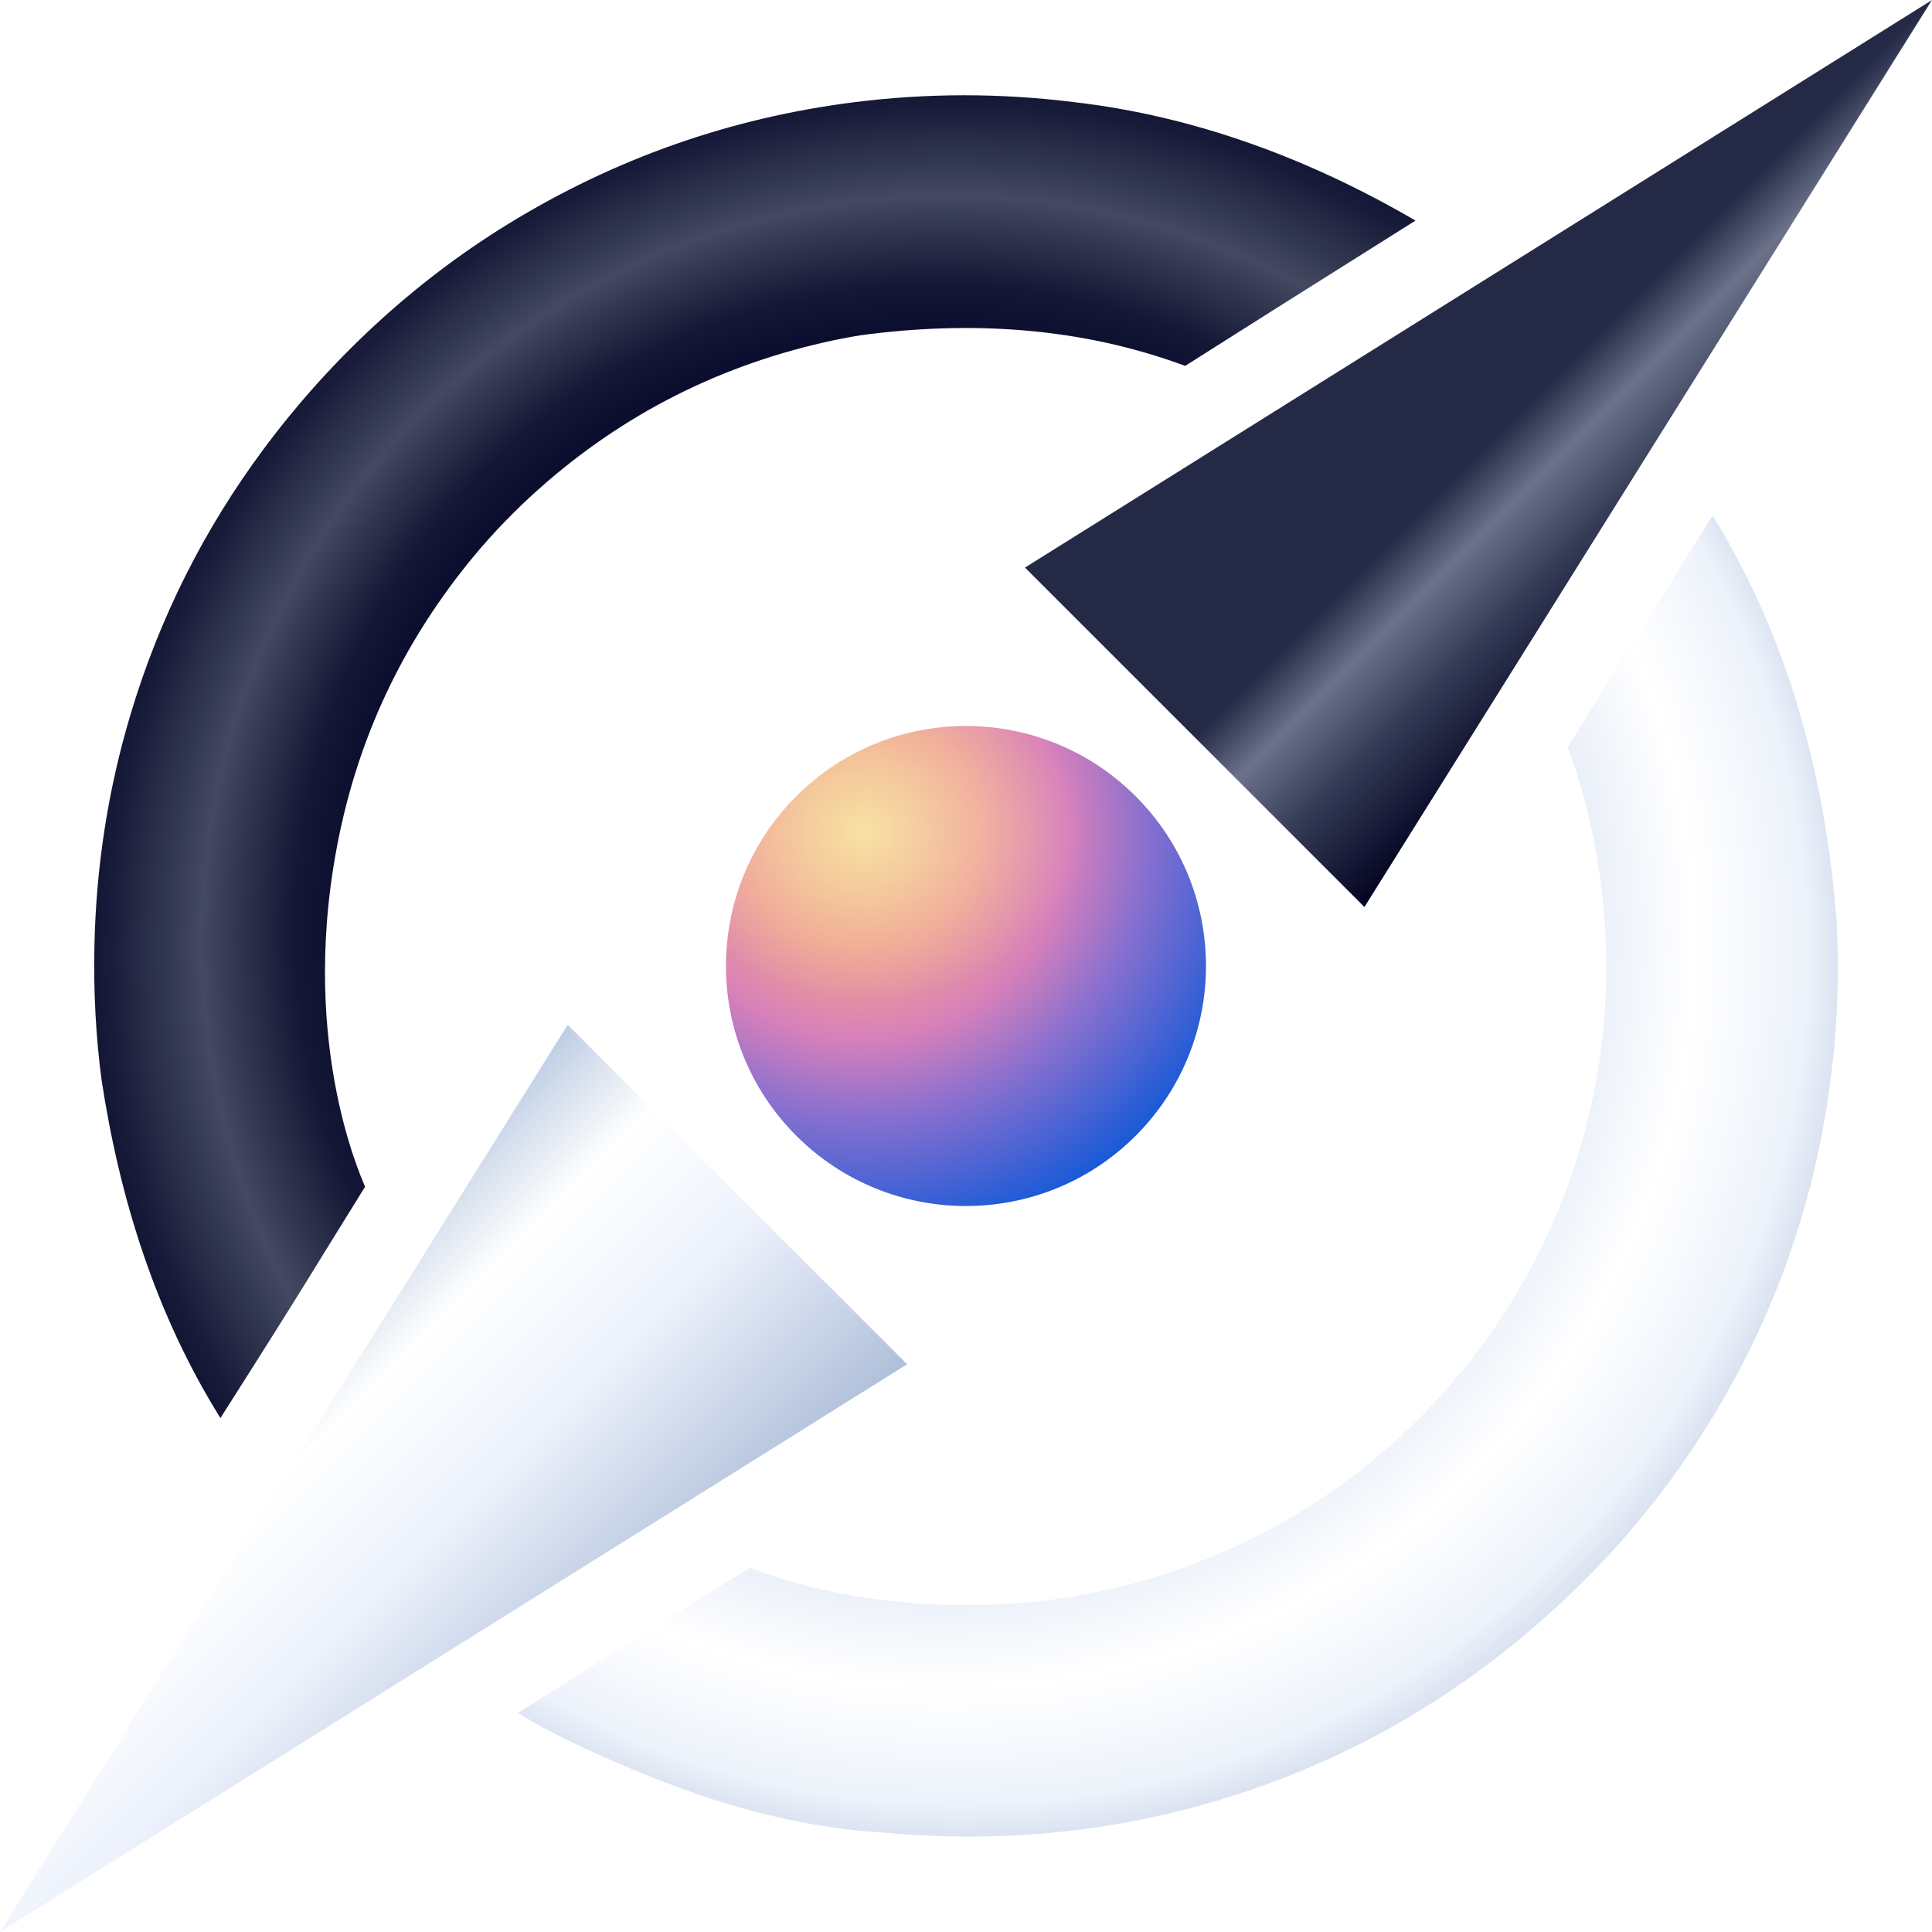
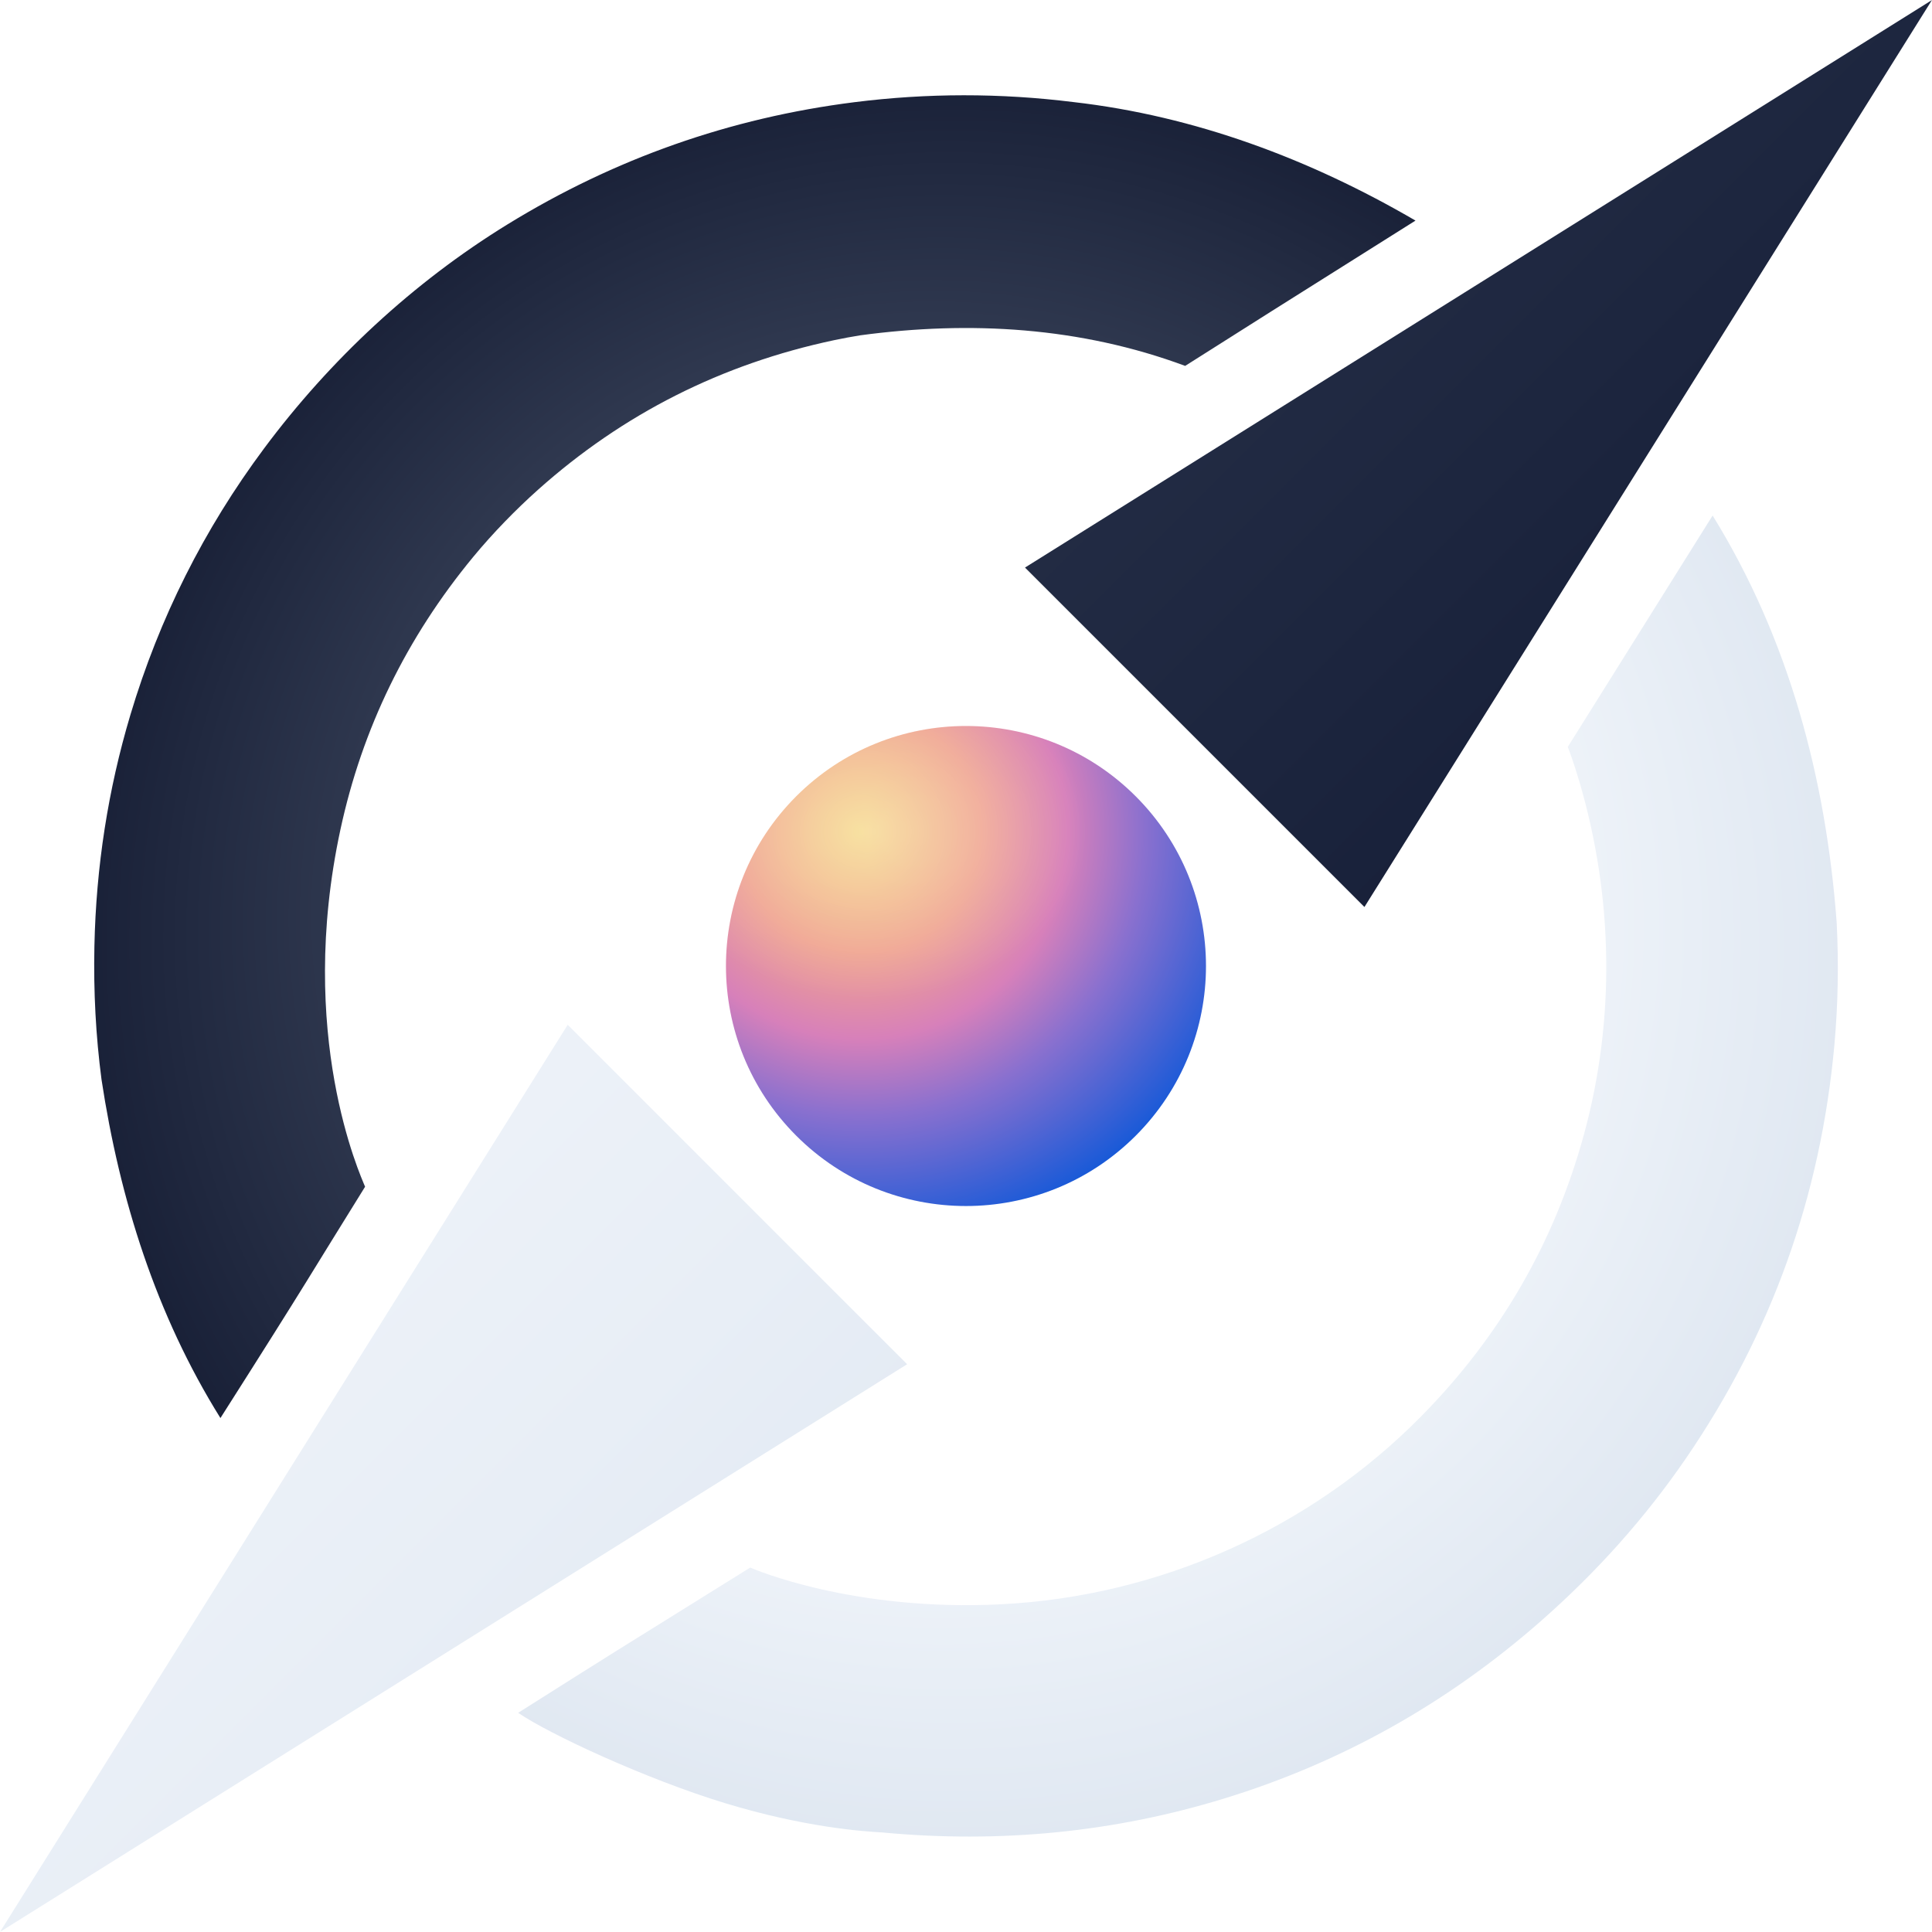
<svg xmlns="http://www.w3.org/2000/svg" width="500" zoomAndPan="magnify" viewBox="0 0 375 375" height="500" preserveAspectRatio="xMidYMid meet" version="1.0">
  <defs>
    <clipPath id="a3957e5701">
      <path d="M 198 0 L 375 0 L 375 177 L 198 177 Z M 198 0 " clip-rule="nonzero" />
    </clipPath>
    <clipPath id="6afbb346e6">
      <path d="M 342.047 -32.93 L 407.93 32.953 L 264.836 176.047 L 198.953 110.164 Z M 342.047 -32.93 " clip-rule="nonzero" />
    </clipPath>
    <clipPath id="dbfe783954">
      <path d="M 374.988 0.012 L 264.836 176.047 L 198.953 110.164 Z M 374.988 0.012 " clip-rule="nonzero" />
    </clipPath>
    <clipPath id="270e5b8c21">
      <path d="M 140 140 L 235 140 L 235 235 L 140 235 Z M 140 140 " clip-rule="nonzero" />
    </clipPath>
    <clipPath id="cd695f61e1">
      <path d="M 187.496 121.617 L 253.379 187.504 L 187.496 253.387 L 121.613 187.504 Z M 187.496 121.617 " clip-rule="nonzero" />
    </clipPath>
    <clipPath id="7e0fedd2f4">
      <path d="M 220.438 154.559 C 202.242 136.367 172.746 136.367 154.555 154.559 C 136.359 172.754 136.359 202.25 154.555 220.445 C 172.746 238.637 202.242 238.637 220.438 220.445 C 238.629 202.25 238.629 172.754 220.438 154.559 Z M 220.438 154.559 " clip-rule="nonzero" />
    </clipPath>
    <clipPath id="c3602e9733">
      <path d="M 0 198 L 177 198 L 177 375 L 0 375 Z M 0 198 " clip-rule="nonzero" />
    </clipPath>
    <clipPath id="f2a35fea8d">
      <path d="M 32.945 407.926 L -32.941 342.043 L 110.191 198.91 L 176.074 264.797 Z M 32.945 407.926 " clip-rule="nonzero" />
    </clipPath>
    <clipPath id="2d860f12f2">
      <path d="M 0.004 374.984 L 110.191 198.91 L 176.074 264.797 Z M 0.004 374.984 " clip-rule="nonzero" />
    </clipPath>
    <radialGradient id="acecore-sphere" gradientUnits="userSpaceOnUse" cx="167.0" cy="161.4" r="83.85">
      <stop offset="0%" stop-color="#f4d275" />
      <stop offset="28%" stop-color="#efa28d" />
      <stop offset="48%" stop-color="#d780ba" />
      <stop offset="66%" stop-color="#8970cf" />
      <stop offset="100%" stop-color="#0656d9" />
    </radialGradient>
    <radialGradient id="acecore-light" gradientUnits="userSpaceOnUse" cx="0" cy="0" r="1" gradientTransform="matrix(41.925 0 0 32.608 168.86 161.4)">
      <stop stop-color="#fff" stop-opacity="0.333" />
      <stop offset="1" stop-color="#fff" stop-opacity="0" />
    </radialGradient>
-     <radialGradient id="outer-ink" gradientUnits="userSpaceOnUse" cx="187.5" cy="187.5" r="181" fx="170" fy="164">
-       <stop offset="0%" stop-color="#00011e" />
-       <stop offset="58%" stop-color="#030529" />
-       <stop offset="69%" stop-color="#141735" />
-       <stop offset="80%" stop-color="#434960" />
-       <stop offset="91%" stop-color="#181c3a" />
-       <stop offset="100%" stop-color="#00011e" />
+     <radialGradient id="outer-ink" gradientUnits="userSpaceOnUse" cx="187.5" cy="187.5" fx="171" fy="160" r="190">
+       <stop offset="0%" stop-color="#182039" />
+       <stop offset="58%" stop-color="#303950" />
+       <stop offset="100%" stop-color="#11182f" />
    </radialGradient>
-     <radialGradient id="outer-pale" gradientUnits="userSpaceOnUse" cx="187.5" cy="187.5" r="181" fx="170" fy="164">
-       <stop offset="0%" stop-color="#b4c1d8" />
-       <stop offset="58%" stop-color="#cbd6e8" />
-       <stop offset="69%" stop-color="#e7edf8" />
-       <stop offset="80%" stop-color="#ffffff" />
-       <stop offset="91%" stop-color="#edf2fb" />
-       <stop offset="100%" stop-color="#bbc8df" />
+     <radialGradient id="outer-pale" gradientUnits="userSpaceOnUse" cx="187.5" cy="187.5" fx="171" fy="160" r="190">
+       <stop offset="0%" stop-color="#e5ebf4" />
+       <stop offset="58%" stop-color="#f2f6fb" />
+       <stop offset="100%" stop-color="#dbe4ef" />
    </radialGradient>
-     <radialGradient id="outer-on-dark" gradientUnits="userSpaceOnUse" cx="187.5" cy="187.5" r="181" fx="170" fy="164">
-       <stop offset="0%" stop-color="#bdcbe0" />
-       <stop offset="58%" stop-color="#ccd7e8" />
-       <stop offset="69%" stop-color="#e8eef8" />
-       <stop offset="80%" stop-color="#ffffff" />
-       <stop offset="91%" stop-color="#eef3fc" />
-       <stop offset="100%" stop-color="#c1cee2" />
+     <radialGradient id="outer-on-dark" gradientUnits="userSpaceOnUse" cx="187.5" cy="187.5" fx="171" fy="160" r="190">
+       <stop offset="0%" stop-color="#e3ebf4" />
+       <stop offset="58%" stop-color="#f0f5fa" />
+       <stop offset="100%" stop-color="#d5e0ed" />
    </radialGradient>
-     <linearGradient id="outer-ink-arrow" gradientUnits="userSpaceOnUse" x1="187.5" y1="187.5" x2="221" y2="221">
-       <stop offset="0%" stop-color="#242a46" />
-       <stop offset="24%" stop-color="#6b728a" />
-       <stop offset="55%" stop-color="#343b56" />
-       <stop offset="100%" stop-color="#00011e" />
+     <linearGradient id="outer-ink-arrow" gradientUnits="userSpaceOnUse" x1="195" y1="0" x2="375" y2="180">
+       <stop offset="0%" stop-color="#2a334b" />
+       <stop offset="55%" stop-color="#1c253e" />
+       <stop offset="100%" stop-color="#101831" />
    </linearGradient>
-     <linearGradient id="outer-pale-arrow" gradientUnits="userSpaceOnUse" x1="155" y1="155" x2="221" y2="221">
-       <stop offset="0%" stop-color="#bfcee4" />
-       <stop offset="24%" stop-color="#ffffff" />
-       <stop offset="55%" stop-color="#edf2fc" />
-       <stop offset="100%" stop-color="#aebed9" />
+     <linearGradient id="outer-pale-arrow" gradientUnits="userSpaceOnUse" x1="0" y1="195" x2="180" y2="375">
+       <stop offset="0%" stop-color="#f2f6fb" />
+       <stop offset="55%" stop-color="#e8eef6" />
+       <stop offset="100%" stop-color="#dce5f0" />
    </linearGradient>
-     <linearGradient id="outer-on-dark-arrow" gradientUnits="userSpaceOnUse" x1="187.5" y1="187.5" x2="221" y2="221">
-       <stop offset="0%" stop-color="#c5d2e6" />
-       <stop offset="24%" stop-color="#ffffff" />
-       <stop offset="55%" stop-color="#f1f5fc" />
-       <stop offset="100%" stop-color="#bccbe1" />
+     <linearGradient id="outer-on-dark-arrow" gradientUnits="userSpaceOnUse" x1="195" y1="0" x2="375" y2="180">
+       <stop offset="0%" stop-color="#f0f5fa" />
+       <stop offset="55%" stop-color="#e6edf6" />
+       <stop offset="100%" stop-color="#d5e0ed" />
    </linearGradient>
-     <linearGradient id="outer-on-dark-pale-arrow" gradientUnits="userSpaceOnUse" x1="155" y1="155" x2="221" y2="221">
-       <stop offset="0%" stop-color="#c5d2e6" />
-       <stop offset="24%" stop-color="#ffffff" />
-       <stop offset="55%" stop-color="#f1f5fc" />
-       <stop offset="100%" stop-color="#bccbe1" />
+     <linearGradient id="outer-on-dark-pale-arrow" gradientUnits="userSpaceOnUse" x1="0" y1="195" x2="180" y2="375">
+       <stop offset="0%" stop-color="#f0f5fa" />
+       <stop offset="55%" stop-color="#e6edf6" />
+       <stop offset="100%" stop-color="#d5e0ed" />
    </linearGradient>
  </defs>
  <path class="outer-ink" fill="url(#outer-ink)" d="M 230.043 71.02 C 209.73 63.477 188.301 62.211 167 65.082 C 165.305 65.352 163.605 65.668 161.906 66.027 C 140.082 70.652 120.922 80.328 104.426 95.062 C 100.137 98.895 95.711 103.418 91.84 108.109 C 78.883 123.805 70.297 141.441 66.078 161.012 C 57.496 200.844 69.965 228.148 70.863 230.344 C 60.105 247.633 60.207 247.863 42.785 275.242 C 30.289 255.219 23.223 232.727 19.703 209.527 C 18.598 201.109 18.137 192.488 18.324 183.66 C 18.645 168.238 20.973 153.273 25.305 138.766 C 30.922 119.973 39.578 102.723 51.281 87.008 C 64.082 69.824 80.188 54.812 98.535 43.535 C 119.289 30.777 141.719 22.879 165.832 19.836 C 179.965 18.055 194.129 18.043 208.328 19.809 C 231.965 22.504 254.328 30.91 274.746 42.816 C 244.926 61.586 244.898 61.594 230.043 71.02 Z M 230.043 71.02 " fill-opacity="1" fill-rule="nonzero" />
  <path class="outer-pale" fill="url(#outer-pale)" d="M 145.617 304.262 C 146.184 304.527 165.508 312.844 194.297 311.391 C 224.988 309.848 254.219 296.781 275.73 275.035 C 291.141 259.453 301.715 241.168 307.449 220.18 C 313.566 197.777 313.113 174.191 306.637 151.988 C 305.469 147.992 304.418 145.238 304.305 144.977 C 313.676 130.012 313.672 130.012 332.418 100.066 C 347.242 124.035 354.406 151.129 356.496 179.016 C 356.906 187.043 356.758 194.957 356.059 202.754 C 353.41 232.145 343.805 258.914 327.238 283.07 C 319.359 294.562 309.965 305.094 299.066 314.664 C 280.883 330.625 260.398 342.098 237.613 349.09 C 216.266 355.641 194.117 357.836 171.168 355.672 C 167.766 355.48 156.367 354.75 140.746 349.996 C 125.5 345.359 106.641 336.617 100.574 332.457 C 118.953 320.832 118.988 320.824 145.617 304.262 Z M 145.617 304.262 " fill-opacity="1" fill-rule="nonzero" />
  <g clip-path="url(#a3957e5701)">
    <g clip-path="url(#6afbb346e6)">
      <g clip-path="url(#dbfe783954)">
        <path class="outer-ink outer-arrow" fill="url(#outer-ink-arrow)" d="M 342.047 -32.93 L 407.93 32.953 L 264.836 176.047 L 198.953 110.164 Z M 342.047 -32.93 " fill-opacity="1" fill-rule="nonzero" />
      </g>
    </g>
  </g>
  <g clip-path="url(#270e5b8c21)">
    <g clip-path="url(#cd695f61e1)">
      <g clip-path="url(#7e0fedd2f4)">
        <path fill="url(#acecore-sphere)" d="M 187.496 121.617 L 253.379 187.504 L 187.496 253.387 L 121.613 187.504 Z M 187.496 121.617 " fill-opacity="1" fill-rule="nonzero" />
        <path fill="url(#acecore-light)" d="M 187.496 121.617 L 253.379 187.504 L 187.496 253.387 L 121.613 187.504 Z M 187.496 121.617 " fill-opacity="1" fill-rule="nonzero" />
      </g>
    </g>
  </g>
  <g clip-path="url(#c3602e9733)">
    <g clip-path="url(#f2a35fea8d)">
      <g clip-path="url(#2d860f12f2)">
        <path class="outer-pale outer-arrow" fill="url(#outer-pale-arrow)" d="M 32.945 407.926 L -32.941 342.043 L 110.191 198.91 L 176.074 264.797 Z M 32.945 407.926 " fill-opacity="1" fill-rule="nonzero" />
      </g>
    </g>
  </g>
</svg>
